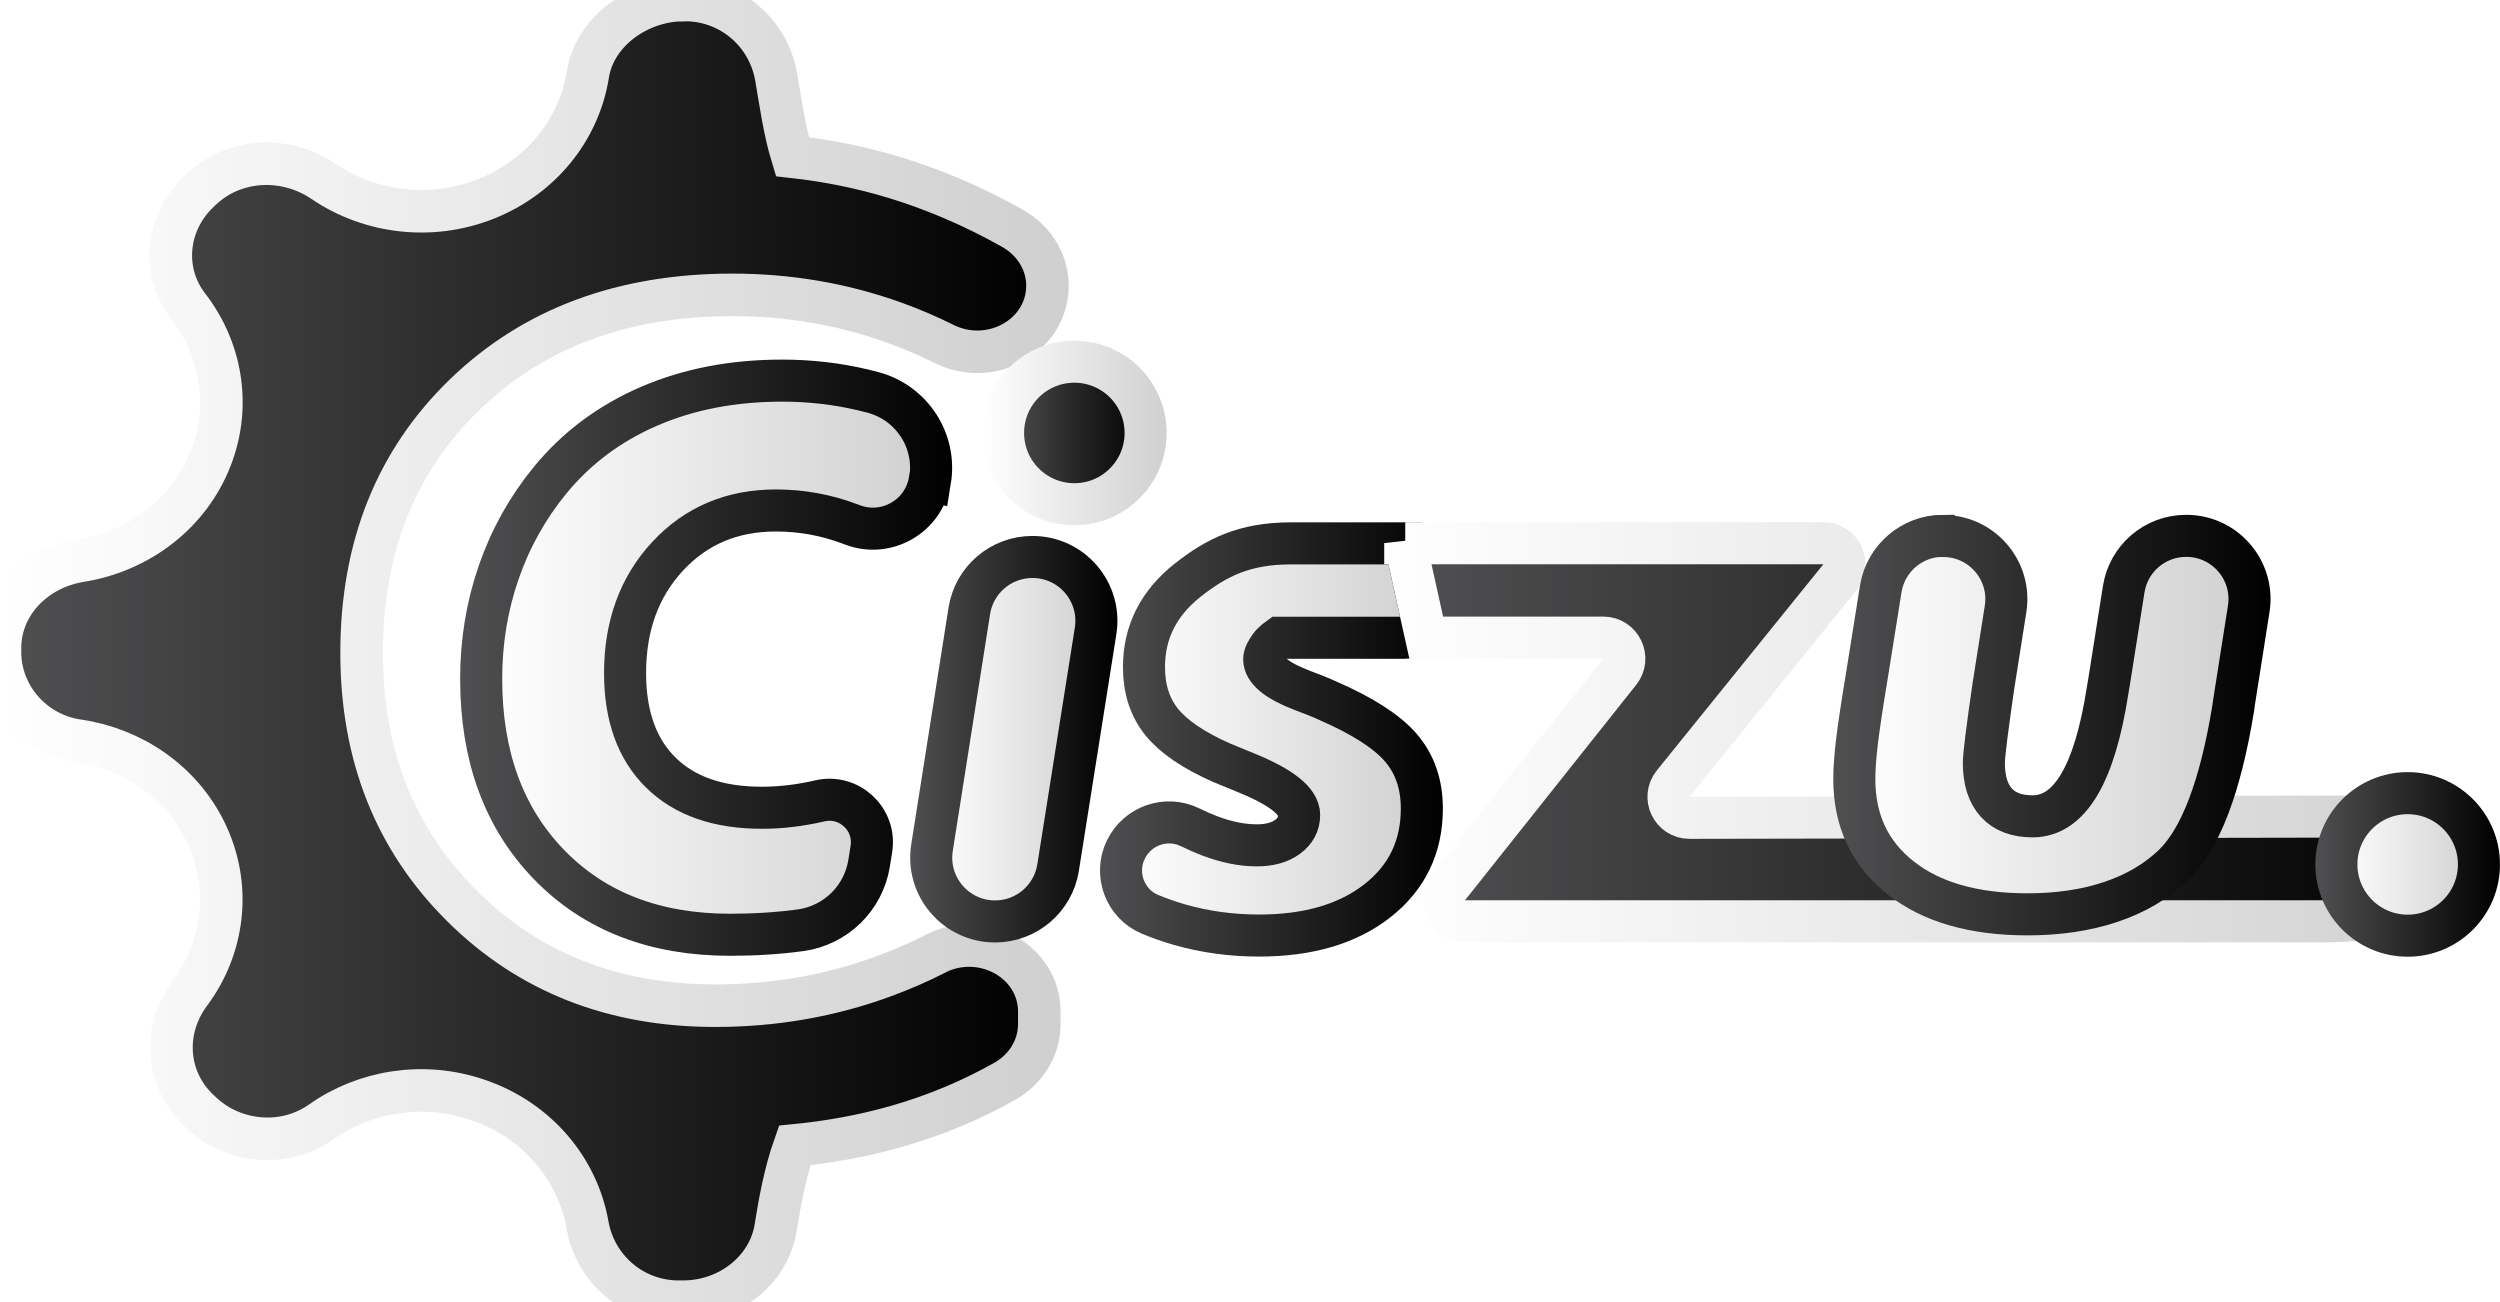
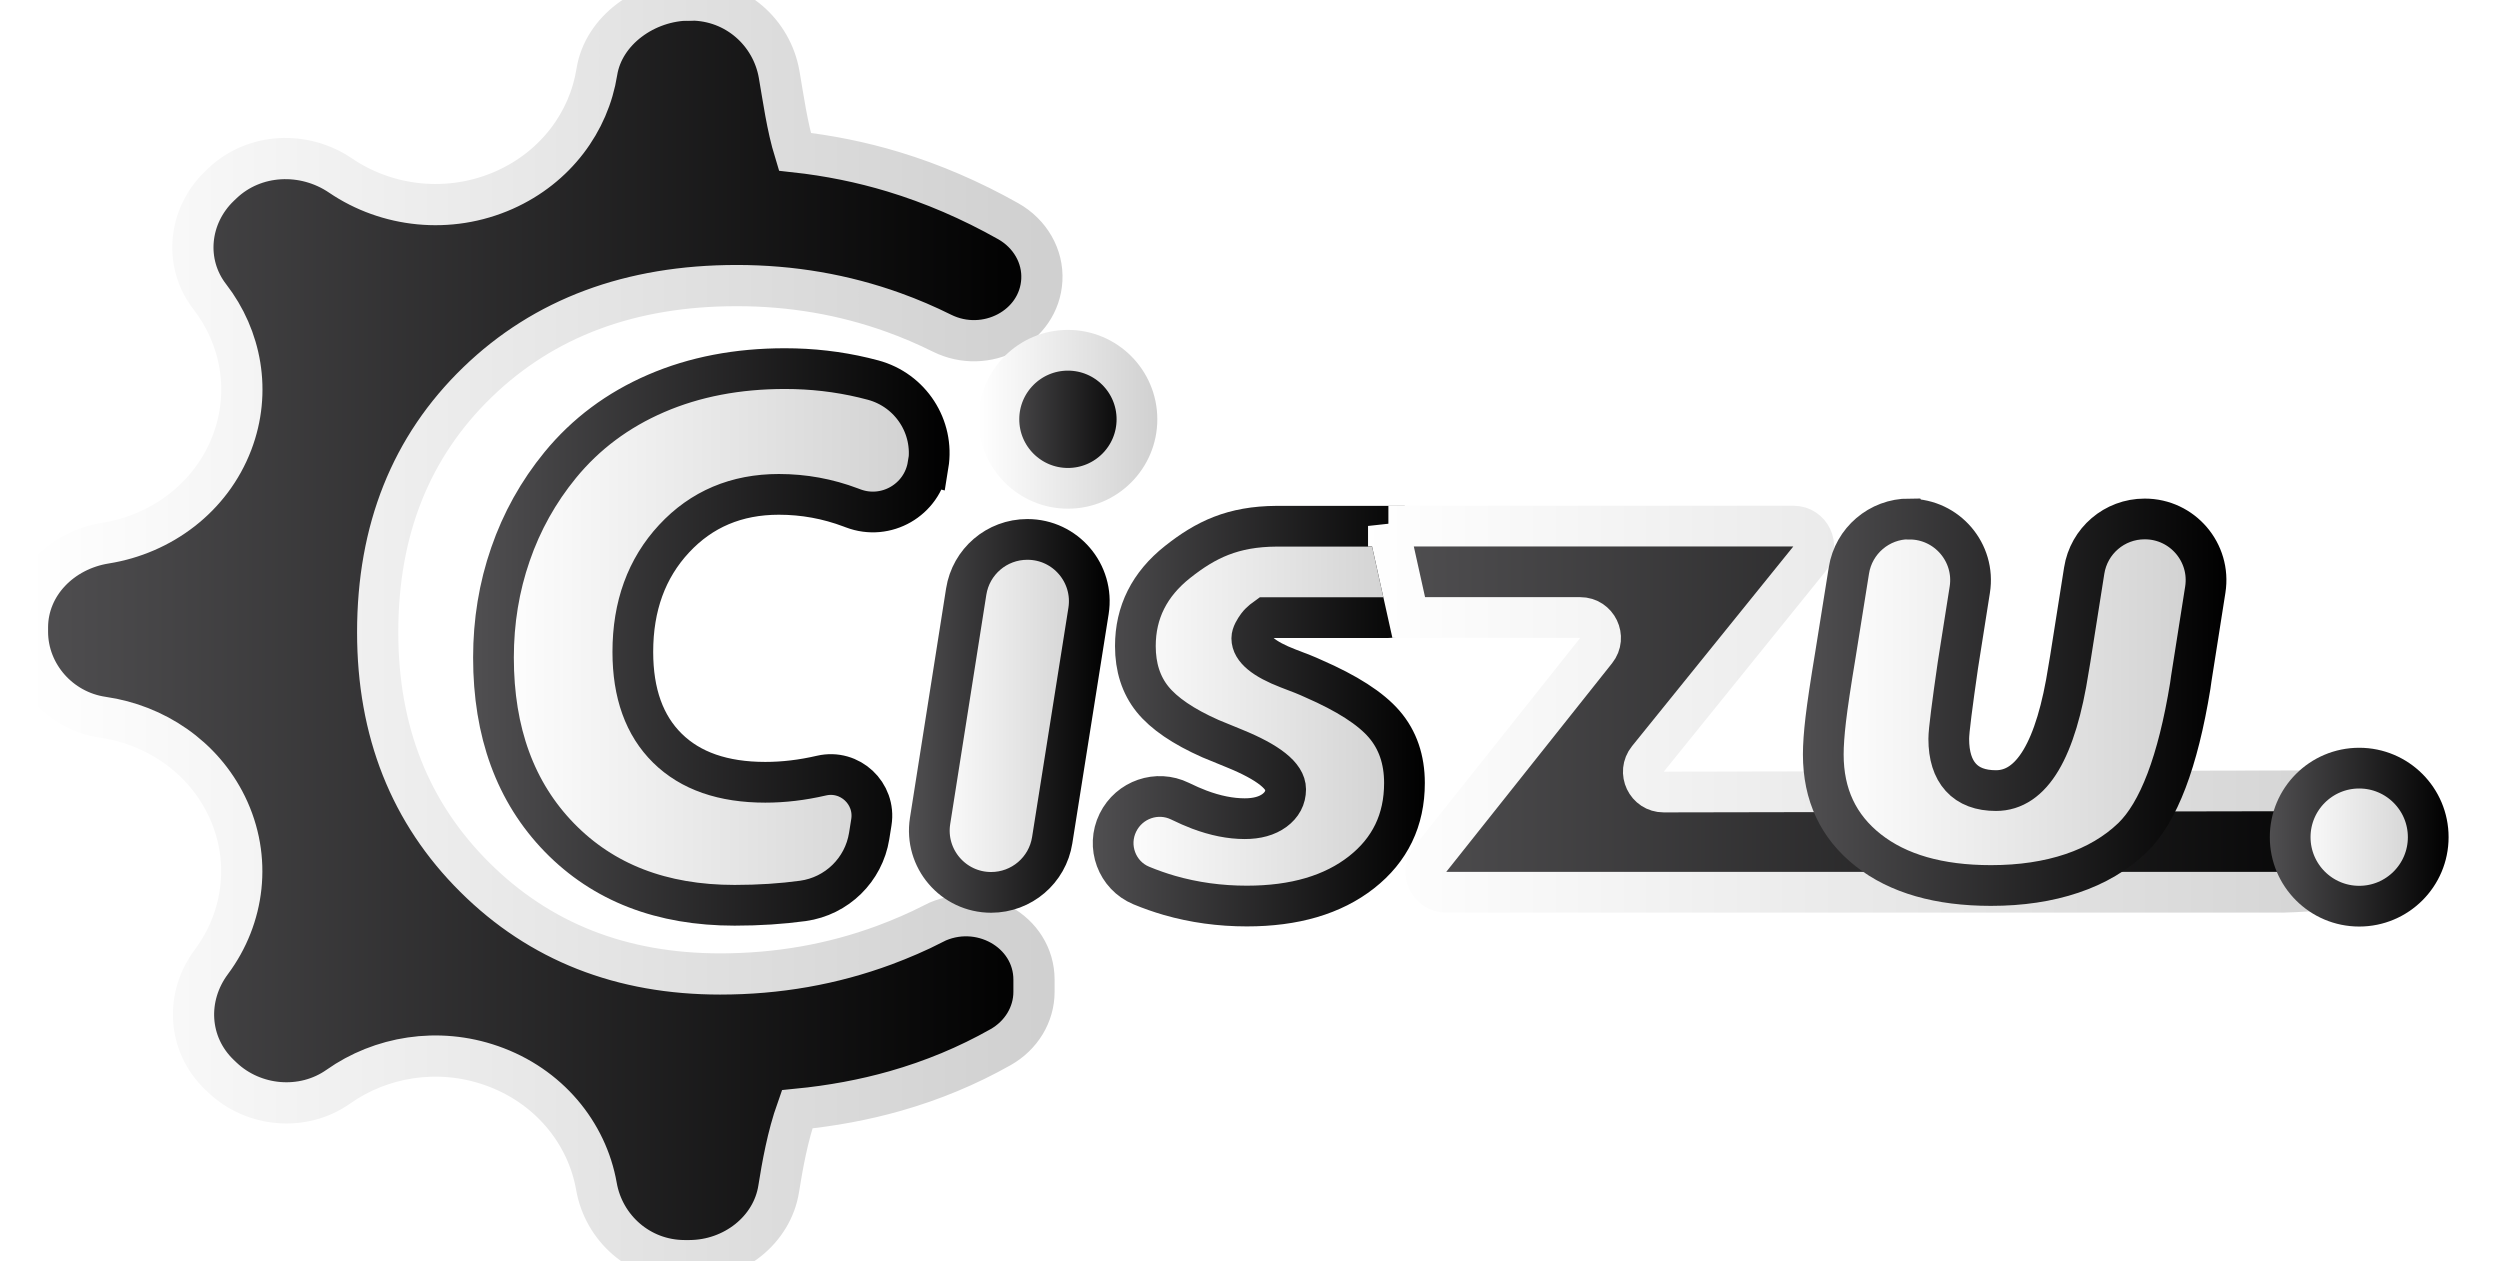
- <svg xmlns="http://www.w3.org/2000/svg" xmlns:xlink="http://www.w3.org/1999/xlink" id="Capa_1" data-name="Capa 1" viewBox="0 0 352.52 183.57">
+ <svg xmlns="http://www.w3.org/2000/svg" xmlns:xlink="http://www.w3.org/1999/xlink" id="Capa_1" data-name="Capa 1" viewBox="-4 0 364 183.57">
  <defs>
    <style>
      .cls-1 {
        fill: url(#Degradado_White-3);
        stroke: url(#Degraadado_Negro-3);
      }

      .cls-1, .cls-2, .cls-3, .cls-4, .cls-5, .cls-6, .cls-7 {
        stroke-width: 5.93px;
      }

      .cls-8 {
        fill: url(#Degraadado_Negro);
      }

      .cls-2 {
        fill: url(#Degradado_White-2);
        stroke: url(#Degraadado_Negro-2);
      }

      .cls-3 {
        fill: url(#Degraadado_Negro-7);
        stroke: url(#Degradado_White-7);
      }

      .cls-4 {
        fill: url(#Degradado_White-4);
        stroke: url(#Degraadado_Negro-4);
      }

      .cls-5 {
        fill: url(#Degradado_White-8);
        stroke: url(#Degraadado_Negro-8);
      }

      .cls-9 {
        fill: none;
        stroke: url(#Degradado_White);
        stroke-miterlimit: 10;
        stroke-width: 6px;
      }

      .cls-6 {
        fill: url(#Degraadado_Negro-5);
        stroke: url(#Degradado_White-5);
      }

      .cls-7 {
        fill: url(#Degradado_White-6);
        stroke: url(#Degraadado_Negro-6);
      }
    </style>
    <linearGradient id="Degraadado_Negro" data-name="Degraadado Negro" x1="0" y1="91.79" x2="147.71" y2="91.79" gradientUnits="userSpaceOnUse">
      <stop offset="0" stop-color="#504f51" />
      <stop offset="1" stop-color="#000" />
    </linearGradient>
    <linearGradient id="Degradado_White" data-name="Degradado White" x1="0" y1="91.79" x2="147.71" y2="91.79" gradientUnits="userSpaceOnUse">
      <stop offset="0" stop-color="#fff" />
      <stop offset="1" stop-color="#d0d0d0" />
    </linearGradient>
    <linearGradient id="Degradado_White-2" data-name="Degradado White" x1="67.83" y1="92.74" x2="131.26" y2="92.74" xlink:href="#Degradado_White" />
    <linearGradient id="Degraadado_Negro-2" data-name="Degraadado Negro" x1="64.86" y1="92.74" x2="134.22" y2="92.74" xlink:href="#Degraadado_Negro" />
    <linearGradient id="Degradado_White-3" data-name="Degradado White" x1="131.31" y1="104.24" x2="154.6" y2="104.24" xlink:href="#Degradado_White" />
    <linearGradient id="Degraadado_Negro-3" data-name="Degraadado Negro" x1="128.35" y1="104.24" x2="157.57" y2="104.24" xlink:href="#Degraadado_Negro" />
    <linearGradient id="Degradado_White-4" data-name="Degradado White" x1="158.08" y1="104.26" x2="200.5" y2="104.26" xlink:href="#Degradado_White" />
    <linearGradient id="Degraadado_Negro-4" data-name="Degraadado Negro" x1="155.12" y1="104.26" x2="203.47" y2="104.26" xlink:href="#Degraadado_Negro" />
    <linearGradient id="Degraadado_Negro-5" data-name="Degraadado Negro" x1="198.15" y1="103.27" x2="346.64" y2="103.27" xlink:href="#Degraadado_Negro" />
    <linearGradient id="Degradado_White-5" data-name="Degradado White" x1="194.45" y1="103.27" x2="349.6" y2="103.27" xlink:href="#Degradado_White" />
    <linearGradient id="Degradado_White-6" data-name="Degradado White" x1="261.48" y1="102.26" x2="317.21" y2="102.26" xlink:href="#Degradado_White" />
    <linearGradient id="Degraadado_Negro-6" data-name="Degraadado Negro" x1="258.52" y1="102.26" x2="320.17" y2="102.26" xlink:href="#Degraadado_Negro" />
    <linearGradient id="Degraadado_Negro-7" data-name="Degraadado Negro" x1="141.43" y1="61.05" x2="161.54" y2="61.05" xlink:href="#Degraadado_Negro" />
    <linearGradient id="Degradado_White-7" data-name="Degradado White" x1="138.47" y1="61.05" x2="164.5" y2="61.05" xlink:href="#Degradado_White" />
    <linearGradient id="Degradado_White-8" data-name="Degradado White" x1="329.45" y1="121.89" x2="349.55" y2="121.89" xlink:href="#Degradado_White" />
    <linearGradient id="Degraadado_Negro-8" data-name="Degraadado Negro" x1="326.49" y1="121.89" x2="352.52" y2="121.89" xlink:href="#Degraadado_Negro" />
  </defs>
  <g>
    <g>
      <path d="M96.15,0c.08,0,.16,0,.24,0,0,0,0,0,0,0,.08,0-.33,0-.25,0Z" />
      <path d="M131.92,134.49c-2.35,1.19-4.74,2.22-7.16,3.12-7.57,2.8-15.54,4.2-23.91,4.2-14.36,0-26.27-4.68-35.7-14.06-9.44-9.37-14.16-21.27-14.16-35.69,0-14.91,4.85-27.05,14.54-36.42,9.69-9.37,22.27-14.06,37.73-14.06,7.99,0,15.6,1.31,22.85,3.92,2.39.86,4.73,1.86,7.04,3.01,6.41,3.18,14.15-.9,14.54-7.72.2-3.5-1.71-6.78-4.89-8.58-5.45-3.07-11.03-5.47-16.73-7.2-4.63-1.4-9.41-2.37-14.34-2.91-1.14-3.72-1.68-7.8-2.29-11.28C108.37,4.72,103.13.03,96.65,0c-.09,0-.18,0-.26,0-6.39.02-12.53,4.44-13.49,10.47-1.15,7.26-5.96,13.85-13.45,17.19-8.05,3.58-17.11,2.49-23.85-2.09-5.34-3.63-12.56-3.3-17.21,1.11-.15.14-.3.28-.44.42-4.51,4.34-5.2,11.2-1.4,16.11,4.57,5.91,6.06,13.82,3.23,21.25-3.04,7.97-10.26,13.32-18.43,14.62C4.95,80.11.04,85.12,0,91.3c0,.16,0,.32,0,.48,0,.08,0,.16,0,.24.02,6.1,4.65,11.49,10.96,12.41,7.61,1.1,14.51,5.69,18.01,12.84,3.75,7.68,2.61,16.33-2.19,22.77-3.8,5.1-3.46,11.99,1.16,16.43.15.14.3.28.44.42,4.54,4.31,11.73,4.96,16.88,1.33,6.19-4.37,14.48-5.79,22.26-3.08,8.35,2.9,13.95,9.79,15.32,17.59,1.07,6.1,6.31,10.79,12.79,10.82.17,0,.34,0,.51,0,.08,0,.17,0,.25,0,6.39-.02,12.04-4.44,12.99-10.47.54-3.38,1.29-7.65,2.68-11.57,5-.49,9.76-1.37,14.29-2.66,5.41-1.54,10.52-3.66,15.33-6.38,3.01-1.7,4.87-4.75,4.87-8.06v-1.76c0-7.09-8-11.53-14.63-8.19Z" />
    </g>
    <g>
      <path class="cls-8" d="M96.15,0c.08,0,.16,0,.24,0,0,0,0,0,0,0,.08,0-.33,0-.25,0Z" />
      <path class="cls-8" d="M131.92,134.49c-2.35,1.19-4.74,2.22-7.16,3.12-7.57,2.8-15.54,4.2-23.91,4.2-14.36,0-26.27-4.68-35.7-14.06-9.44-9.37-14.16-21.27-14.16-35.69,0-14.91,4.85-27.05,14.54-36.42,9.69-9.37,22.27-14.06,37.73-14.06,7.99,0,15.6,1.31,22.85,3.92,2.39.86,4.73,1.86,7.04,3.01,6.41,3.18,14.15-.9,14.54-7.72.2-3.5-1.71-6.78-4.89-8.58-5.45-3.07-11.03-5.47-16.73-7.2-4.63-1.4-9.41-2.37-14.34-2.91-1.14-3.72-1.68-7.8-2.29-11.28C108.37,4.72,103.13.03,96.65,0c-.09,0-.18,0-.26,0-6.39.02-12.53,4.44-13.49,10.47-1.15,7.26-5.96,13.85-13.45,17.19-8.05,3.58-17.11,2.49-23.85-2.09-5.34-3.63-12.56-3.3-17.21,1.11-.15.14-.3.28-.44.42-4.51,4.34-5.2,11.2-1.4,16.11,4.57,5.91,6.06,13.82,3.23,21.25-3.04,7.97-10.26,13.32-18.43,14.62C4.95,80.11.04,85.12,0,91.3c0,.16,0,.32,0,.48,0,.08,0,.16,0,.24.02,6.1,4.65,11.49,10.96,12.41,7.61,1.1,14.51,5.69,18.01,12.84,3.75,7.68,2.61,16.33-2.19,22.77-3.8,5.1-3.46,11.99,1.16,16.43.15.14.3.28.44.42,4.54,4.31,11.73,4.96,16.88,1.33,6.19-4.37,14.48-5.79,22.26-3.08,8.35,2.9,13.95,9.79,15.32,17.59,1.07,6.1,6.31,10.79,12.79,10.82.17,0,.34,0,.51,0,.08,0,.17,0,.25,0,6.39-.02,12.04-4.44,12.99-10.47.54-3.38,1.29-7.65,2.68-11.57,5-.49,9.76-1.37,14.29-2.66,5.41-1.54,10.52-3.66,15.33-6.38,3.01-1.7,4.87-4.75,4.87-8.06v-1.76c0-7.09-8-11.53-14.63-8.19Z" />
    </g>
    <g>
      <path class="cls-9" d="M96.15,0c.08,0,.16,0,.24,0,0,0,0,0,0,0,.08,0-.33,0-.25,0Z" />
      <path class="cls-9" d="M131.92,134.49c-2.35,1.19-4.74,2.22-7.16,3.12-7.57,2.8-15.54,4.2-23.91,4.2-14.36,0-26.27-4.68-35.7-14.06-9.44-9.37-14.16-21.27-14.16-35.69,0-14.91,4.85-27.05,14.54-36.42,9.69-9.37,22.27-14.06,37.73-14.06,7.99,0,15.6,1.31,22.85,3.92,2.39.86,4.73,1.86,7.04,3.01,6.41,3.18,14.15-.9,14.54-7.72.2-3.5-1.71-6.78-4.89-8.58-5.45-3.07-11.03-5.47-16.73-7.2-4.63-1.4-9.41-2.37-14.34-2.91-1.14-3.72-1.68-7.8-2.29-11.28C108.37,4.72,103.13.03,96.65,0c-.09,0-.18,0-.26,0-6.39.02-12.53,4.44-13.49,10.47-1.15,7.26-5.96,13.85-13.45,17.19-8.05,3.58-17.11,2.49-23.85-2.09-5.34-3.63-12.56-3.3-17.21,1.11-.15.14-.3.28-.44.42-4.51,4.34-5.2,11.2-1.4,16.11,4.57,5.91,6.06,13.82,3.23,21.25-3.04,7.97-10.26,13.32-18.43,14.62C4.95,80.11.04,85.12,0,91.3c0,.16,0,.32,0,.48,0,.08,0,.16,0,.24.02,6.1,4.65,11.49,10.96,12.41,7.61,1.1,14.51,5.69,18.01,12.84,3.75,7.68,2.61,16.33-2.19,22.77-3.8,5.1-3.46,11.99,1.16,16.43.15.14.3.28.44.42,4.54,4.31,11.73,4.96,16.88,1.33,6.19-4.37,14.48-5.79,22.26-3.08,8.35,2.9,13.95,9.79,15.32,17.59,1.07,6.1,6.31,10.79,12.79,10.82.17,0,.34,0,.51,0,.08,0,.17,0,.25,0,6.39-.02,12.04-4.44,12.99-10.47.54-3.38,1.29-7.65,2.68-11.57,5-.49,9.76-1.37,14.29-2.66,5.41-1.54,10.52-3.66,15.33-6.38,3.01-1.7,4.87-4.75,4.87-8.06v-1.76c0-7.09-8-11.53-14.63-8.19Z" />
    </g>
  </g>
  <g>
    <path class="cls-2" d="M131.11,67.72h0c-.83,5.08-6.11,8.12-10.91,6.29l-.32-.12c-3.36-1.27-6.85-1.91-10.48-1.91-6.17,0-11.26,2.15-15.26,6.46-4,4.31-6,9.8-6,16.48,0,6.04,1.68,10.71,5.04,14.02,3.36,3.31,8.11,4.96,14.25,4.96,2.65,0,5.37-.32,8.17-.97h0c4.15-.96,7.94,2.59,7.27,6.79l-.32,2.01c-.79,4.92-4.7,8.75-9.64,9.44h0c-3.07.42-6.39.64-9.95.64-10.62,0-19.12-3.29-25.52-9.87-6.39-6.58-9.59-15.31-9.59-26.2,0-5.26.82-10.27,2.47-15.03,1.64-4.76,4.06-9.1,7.25-13,3.73-4.55,8.39-8.02,13.97-10.43,5.58-2.41,11.83-3.61,18.75-3.61,3.93,0,7.75.44,11.45,1.32.46.11.92.23,1.38.35,5.46,1.47,8.94,6.81,8.03,12.39Z" />
    <path class="cls-1" d="M131.42,119.53l5.26-33.39c.69-4.38,4.46-7.6,8.89-7.6h.03c5.53,0,9.75,4.94,8.89,10.41l-5.29,33.39c-.69,4.37-4.46,7.59-8.89,7.59h0c-5.53,0-9.75-4.94-8.89-10.4Z" />
    <g>
      <path class="cls-4" d="M200.44,86.94c.34,1.53-.83,2.99-2.4,2.99h-17.67s-.84.59-1.26,1.16-.85,1.28-.85,1.85c0,1.56,1.76,3.02,5.29,4.38,1.56.58,2.78,1.07,3.66,1.48,4.92,2.14,8.36,4.35,10.33,6.64,1.97,2.29,2.95,5.15,2.95,8.57,0,5.39-2.09,9.73-6.26,13-4.17,3.27-9.74,4.91-16.69,4.91-3.93,0-7.69-.52-11.27-1.55-1.38-.4-2.75-.88-4.1-1.44-3.56-1.48-5.11-5.7-3.4-9.16h0c1.66-3.37,5.7-4.75,9.04-3.12,1.01.5,1.95.9,2.81,1.23,2.34.88,4.54,1.32,6.61,1.32,1.8,0,3.24-.4,4.33-1.2,1.08-.8,1.63-1.82,1.63-3.08,0-1.93-2.49-3.92-7.48-5.95-1.49-.61-2.65-1.08-3.46-1.42-3.97-1.76-6.78-3.68-8.45-5.75-1.66-2.07-2.49-4.65-2.49-7.73,0-4.92,2.05-9.01,6.16-12.26s8.04-5.15,14.38-5.19c.16,0,5.76,0,5.93,0h10.37l2.3,10.34Z" />
      <path class="cls-6" d="M198.15,76.6h58.97c2.49,0,3.87,2.89,2.3,4.82l-23.49,29.08c-1.56,1.94-.19,4.82,2.3,4.82l105.43-.2c2.62,0,3.96,3.15,2.13,5.03l-8.66,8.87c-.56.57-7.83.89-8.63.89h-121.93c-2.49,0-3.87-2.88-2.31-4.82l24.14-30.37c1.54-1.94.16-4.81-2.32-4.81h-24.97l-2.96-13.33Z" />
    </g>
    <path class="cls-7" d="M274.01,75.58h0c5.47,0,9.65,4.89,8.79,10.29l-1.73,10.97c-.41,2.82-.73,5.16-.97,7.05-.24,1.88-.36,3.11-.36,3.69,0,2.44.59,4.31,1.76,5.6,1.17,1.29,2.88,1.93,5.11,1.93,5.22,0,8.75-5.92,10.58-17.76.1-.64.19-1.14.25-1.48l2.02-12.79c.68-4.33,4.41-7.52,8.79-7.52h.04c5.47,0,9.65,4.89,8.8,10.29l-2.04,12.96-.15,1.07c-1.8,11.02-4.6,18.38-8.4,22.08-2.41,2.31-5.35,4.04-8.83,5.21-3.48,1.17-7.4,1.76-11.78,1.76-7.56,0-13.53-1.71-17.88-5.14s-6.54-8.07-6.54-13.94c0-1.36.12-3.06.36-5.11.24-2.05.71-5.21,1.42-9.49l1.95-12.2c.69-4.32,4.42-7.5,8.79-7.5Z" />
  </g>
  <path class="cls-3" d="M161.54,61.05c0,5.55-4.5,10.05-10.05,10.05-5.55,0-10.05-4.5-10.05-10.05,0-5.55,4.5-10.05,10.05-10.05s10.05,4.5,10.05,10.05Z" />
  <path class="cls-5" d="M349.55,121.89c0,5.55-4.5,10.05-10.05,10.05-5.55,0-10.05-4.5-10.05-10.05,0-5.55,4.5-10.05,10.05-10.05s10.05,4.5,10.05,10.05Z" />
</svg>
